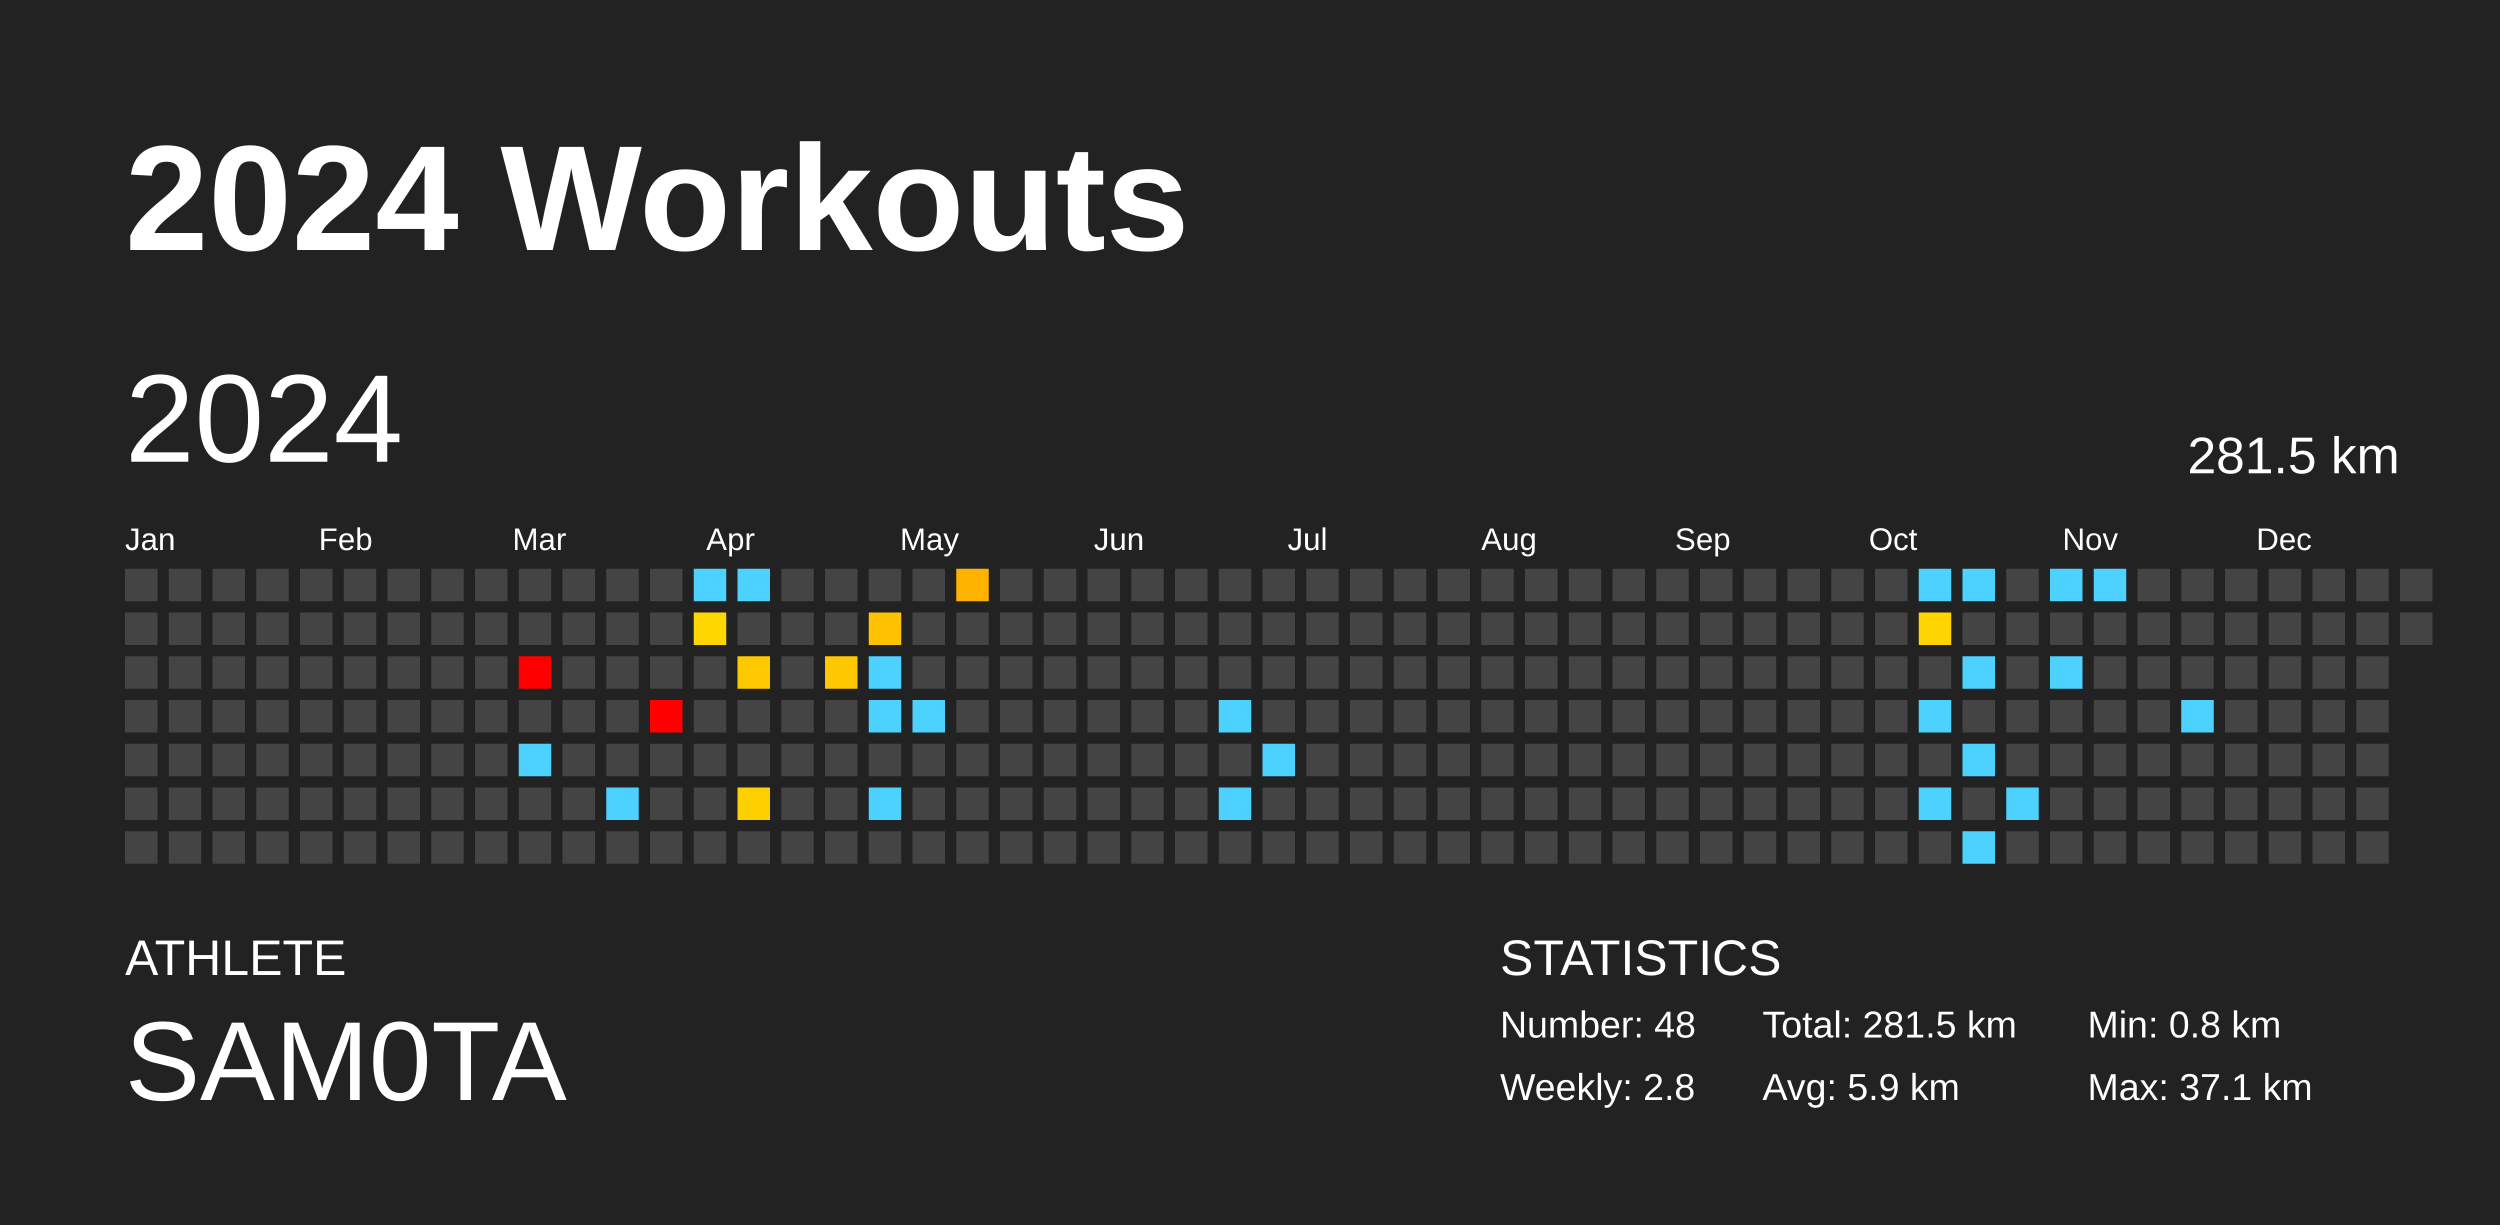
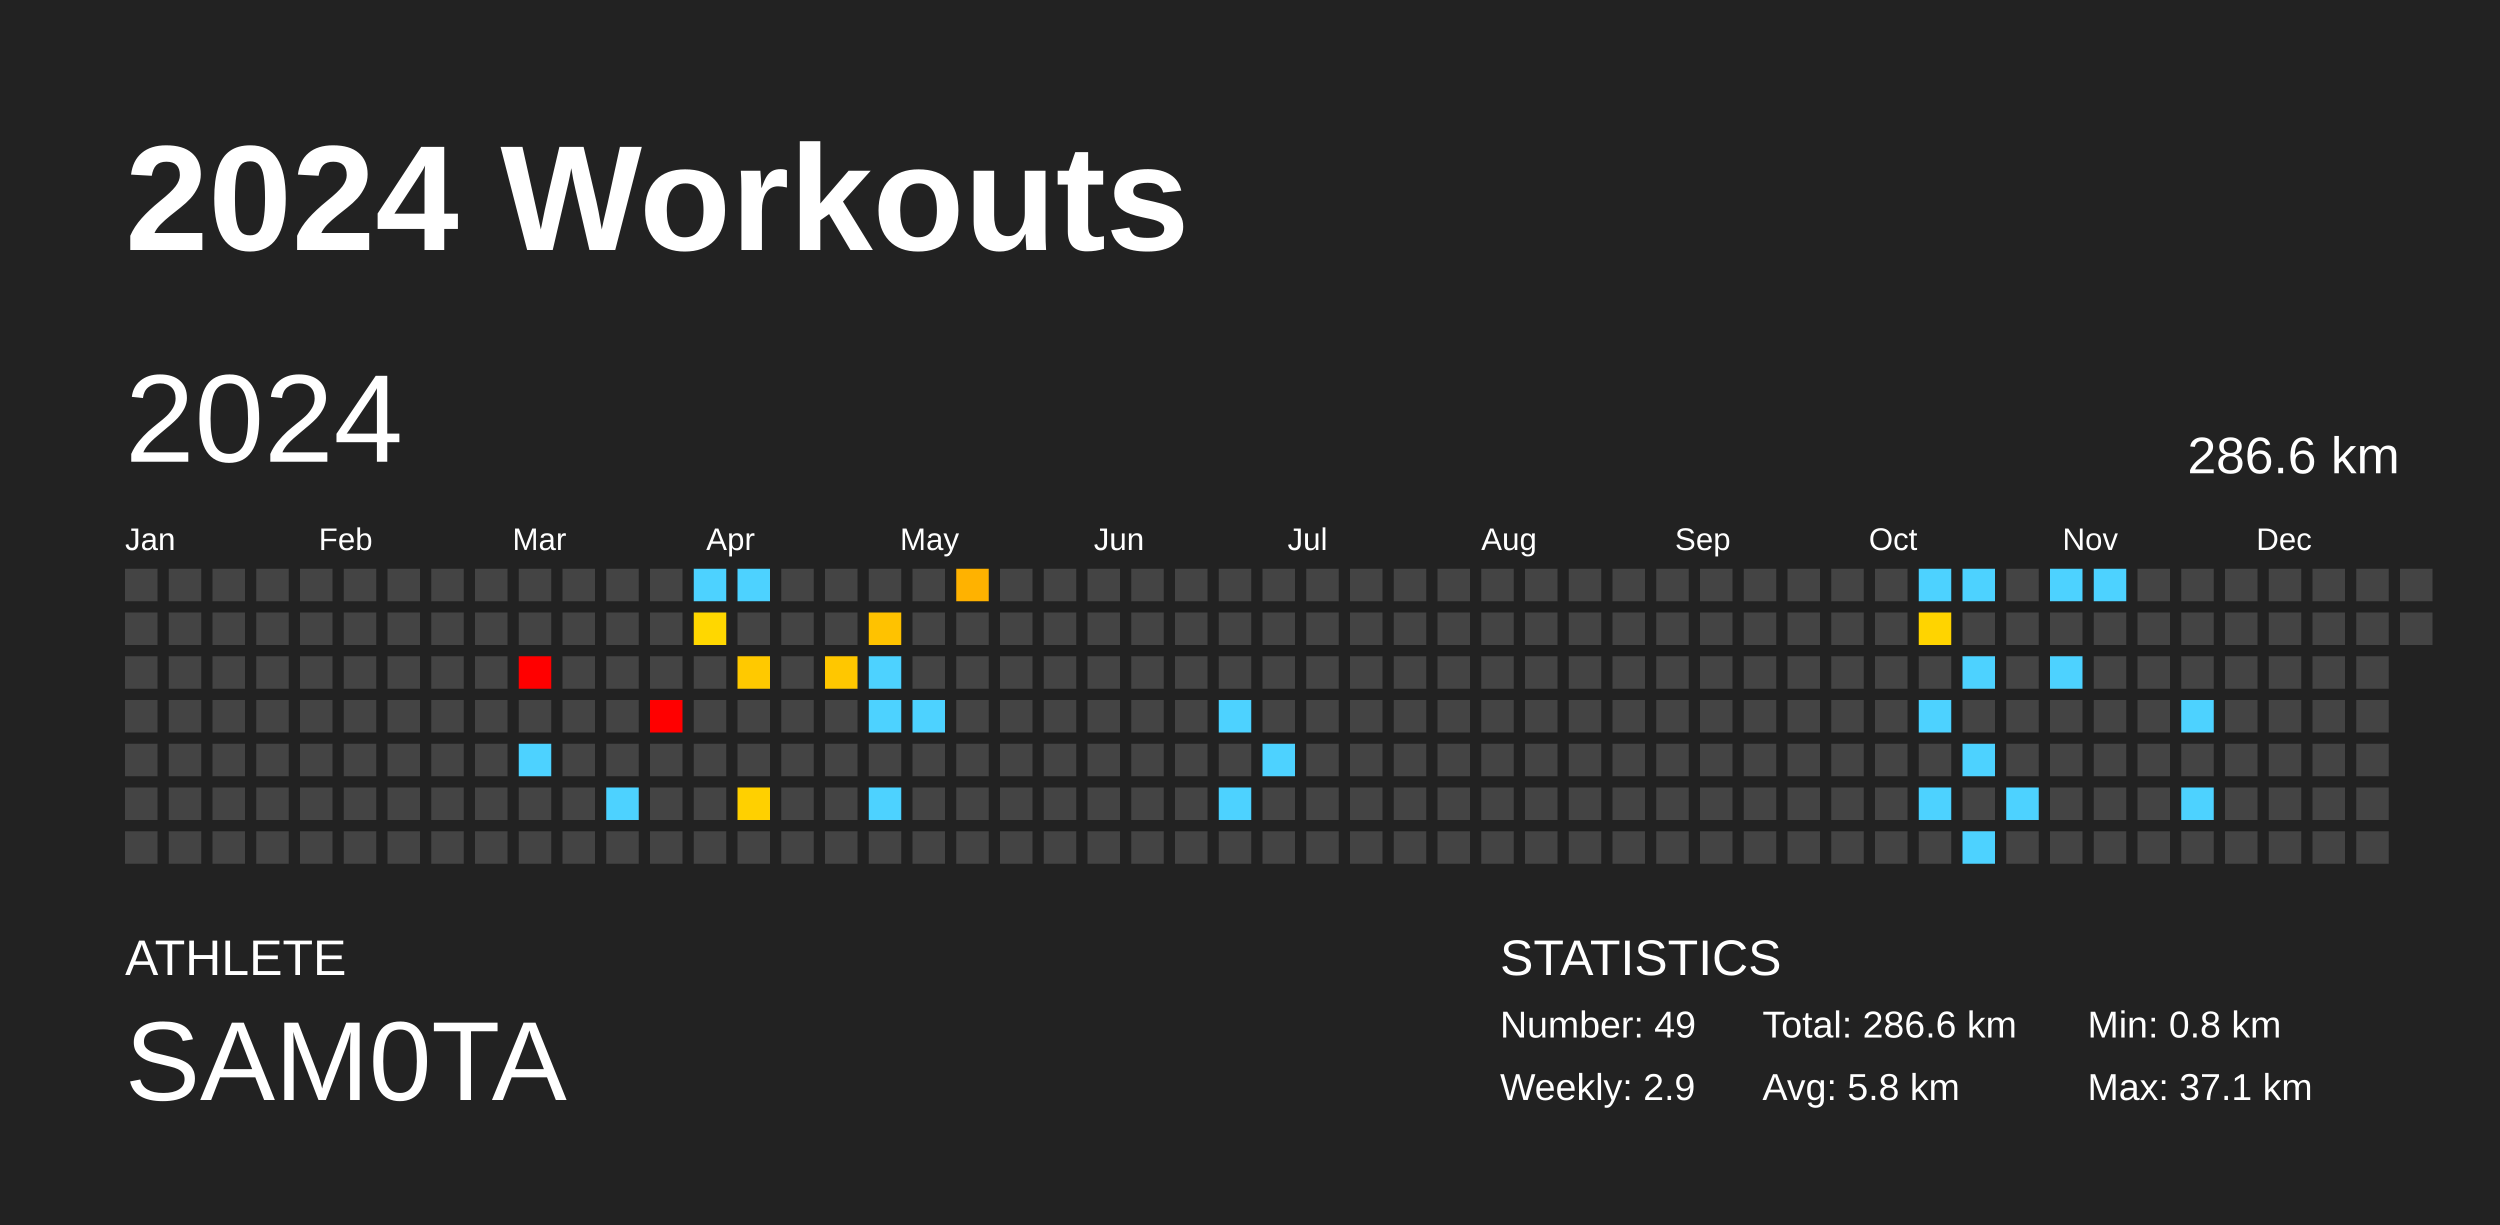
<svg xmlns="http://www.w3.org/2000/svg" baseProfile="full" height="98mm" version="1.1" viewBox="0,0,200,98" width="200mm">
  <defs />
  <rect fill="#222222" height="98" width="200" x="0" y="0" />
  <text fill="#FFFFFF" style="font-size:12px; font-family:Arial; font-weight:bold;" x="10" y="20">2024 Workouts</text>
  <text fill="#FFFFFF" style="font-size:4px; font-family:Arial" x="10" y="78">ATHLETE</text>
  <text fill="#FFFFFF" style="font-size:9px; font-family:Arial" x="10" y="88">SAM0TA</text>
  <text fill="#FFFFFF" style="font-size:4px; font-family:Arial" x="120" y="78">STATISTICS</text>
-   <text fill="#FFFFFF" style="font-size:3px; font-family:Arial" x="120" y="83">Number: 48</text>
-   <text fill="#FFFFFF" style="font-size:3px; font-family:Arial" x="120" y="88">Weekly: 2.8</text>
-   <text fill="#FFFFFF" style="font-size:3px; font-family:Arial" x="141" y="83">Total: 281.5 km</text>
-   <text fill="#FFFFFF" style="font-size:3px; font-family:Arial" x="141" y="88">Avg: 5.9 km</text>
+   <text fill="#FFFFFF" style="font-size:3px; font-family:Arial" x="120" y="83">Number: 49</text>
+   <text fill="#FFFFFF" style="font-size:3px; font-family:Arial" x="120" y="88">Weekly: 2.9</text>
+   <text fill="#FFFFFF" style="font-size:3px; font-family:Arial" x="141" y="83">Total: 286.6 km</text>
+   <text fill="#FFFFFF" style="font-size:3px; font-family:Arial" x="141" y="88">Avg: 5.8 km</text>
  <text fill="#FFFFFF" style="font-size:3px; font-family:Arial" x="167" y="83">Min: 0.8 km</text>
  <text fill="#FFFFFF" style="font-size:3px; font-family:Arial" x="167" y="88">Max: 37.1 km</text>
  <text dominant-baseline="hanging" fill="#FFFFFF" style="font-size:10.0px; font-family:Arial;" x="10" y="30">2024</text>
-   <text dominant-baseline="hanging" fill="#FFFFFF" style="font-size:4.125px; font-family:Arial;" x="175" y="35">281.5 km</text>
+   <text dominant-baseline="hanging" fill="#FFFFFF" style="font-size:4.125px; font-family:Arial;" x="175" y="35">286.6 km</text>
  <text fill="#FFFFFF" style="font-size:2.5px; font-family:Arial" x="10.0" y="44">Jan</text>
  <text fill="#FFFFFF" style="font-size:2.5px; font-family:Arial" x="25.5" y="44">Feb</text>
  <text fill="#FFFFFF" style="font-size:2.5px; font-family:Arial" x="41.0" y="44">Mar</text>
  <text fill="#FFFFFF" style="font-size:2.5px; font-family:Arial" x="56.5" y="44">Apr</text>
  <text fill="#FFFFFF" style="font-size:2.5px; font-family:Arial" x="72.0" y="44">May</text>
  <text fill="#FFFFFF" style="font-size:2.5px; font-family:Arial" x="87.5" y="44">Jun</text>
  <text fill="#FFFFFF" style="font-size:2.5px; font-family:Arial" x="103.0" y="44">Jul</text>
  <text fill="#FFFFFF" style="font-size:2.5px; font-family:Arial" x="118.5" y="44">Aug</text>
  <text fill="#FFFFFF" style="font-size:2.5px; font-family:Arial" x="134.0" y="44">Sep</text>
  <text fill="#FFFFFF" style="font-size:2.5px; font-family:Arial" x="149.5" y="44">Oct</text>
  <text fill="#FFFFFF" style="font-size:2.5px; font-family:Arial" x="165.0" y="44">Nov</text>
  <text fill="#FFFFFF" style="font-size:2.5px; font-family:Arial" x="180.5" y="44">Dec</text>
  <rect fill="#444444" height="2.6" width="2.6" x="10.0" y="45.5" />
  <rect fill="#444444" height="2.6" width="2.6" x="10.0" y="49.0" />
  <rect fill="#444444" height="2.6" width="2.6" x="10.0" y="52.5" />
  <rect fill="#444444" height="2.6" width="2.6" x="10.0" y="56.0" />
  <rect fill="#444444" height="2.6" width="2.6" x="10.0" y="59.5" />
  <rect fill="#444444" height="2.6" width="2.6" x="10.0" y="63.0" />
  <rect fill="#444444" height="2.6" width="2.6" x="10.0" y="66.5" />
  <rect fill="#444444" height="2.6" width="2.6" x="13.5" y="45.5" />
  <rect fill="#444444" height="2.6" width="2.6" x="13.5" y="49.0" />
  <rect fill="#444444" height="2.6" width="2.6" x="13.5" y="52.5" />
  <rect fill="#444444" height="2.6" width="2.6" x="13.5" y="56.0" />
  <rect fill="#444444" height="2.6" width="2.6" x="13.5" y="59.5" />
  <rect fill="#444444" height="2.6" width="2.6" x="13.5" y="63.0" />
  <rect fill="#444444" height="2.6" width="2.6" x="13.5" y="66.5" />
  <rect fill="#444444" height="2.6" width="2.6" x="17.0" y="45.5" />
  <rect fill="#444444" height="2.6" width="2.6" x="17.0" y="49.0" />
  <rect fill="#444444" height="2.6" width="2.6" x="17.0" y="52.5" />
  <rect fill="#444444" height="2.6" width="2.6" x="17.0" y="56.0" />
  <rect fill="#444444" height="2.6" width="2.6" x="17.0" y="59.5" />
  <rect fill="#444444" height="2.6" width="2.6" x="17.0" y="63.0" />
  <rect fill="#444444" height="2.6" width="2.6" x="17.0" y="66.5" />
  <rect fill="#444444" height="2.6" width="2.6" x="20.5" y="45.5" />
  <rect fill="#444444" height="2.6" width="2.6" x="20.5" y="49.0" />
  <rect fill="#444444" height="2.6" width="2.6" x="20.5" y="52.5" />
  <rect fill="#444444" height="2.6" width="2.6" x="20.5" y="56.0" />
  <rect fill="#444444" height="2.6" width="2.6" x="20.5" y="59.5" />
  <rect fill="#444444" height="2.6" width="2.6" x="20.5" y="63.0" />
  <rect fill="#444444" height="2.6" width="2.6" x="20.5" y="66.5" />
  <rect fill="#444444" height="2.6" width="2.6" x="24.0" y="45.5" />
  <rect fill="#444444" height="2.6" width="2.6" x="24.0" y="49.0" />
  <rect fill="#444444" height="2.6" width="2.6" x="24.0" y="52.5" />
  <rect fill="#444444" height="2.6" width="2.6" x="24.0" y="56.0" />
  <rect fill="#444444" height="2.6" width="2.6" x="24.0" y="59.5" />
  <rect fill="#444444" height="2.6" width="2.6" x="24.0" y="63.0" />
  <rect fill="#444444" height="2.6" width="2.6" x="24.0" y="66.5" />
  <rect fill="#444444" height="2.6" width="2.6" x="27.5" y="45.5" />
  <rect fill="#444444" height="2.6" width="2.6" x="27.5" y="49.0" />
  <rect fill="#444444" height="2.6" width="2.6" x="27.5" y="52.5" />
  <rect fill="#444444" height="2.6" width="2.6" x="27.5" y="56.0" />
  <rect fill="#444444" height="2.6" width="2.6" x="27.5" y="59.5" />
  <rect fill="#444444" height="2.6" width="2.6" x="27.5" y="63.0" />
  <rect fill="#444444" height="2.6" width="2.6" x="27.5" y="66.5" />
  <rect fill="#444444" height="2.6" width="2.6" x="31.0" y="45.5" />
  <rect fill="#444444" height="2.6" width="2.6" x="31.0" y="49.0" />
  <rect fill="#444444" height="2.6" width="2.6" x="31.0" y="52.5" />
  <rect fill="#444444" height="2.6" width="2.6" x="31.0" y="56.0" />
  <rect fill="#444444" height="2.6" width="2.6" x="31.0" y="59.5" />
  <rect fill="#444444" height="2.6" width="2.6" x="31.0" y="63.0" />
  <rect fill="#444444" height="2.6" width="2.6" x="31.0" y="66.5" />
  <rect fill="#444444" height="2.6" width="2.6" x="34.5" y="45.5" />
  <rect fill="#444444" height="2.6" width="2.6" x="34.5" y="49.0" />
  <rect fill="#444444" height="2.6" width="2.6" x="34.5" y="52.5" />
  <rect fill="#444444" height="2.6" width="2.6" x="34.5" y="56.0" />
  <rect fill="#444444" height="2.6" width="2.6" x="34.5" y="59.5" />
  <rect fill="#444444" height="2.6" width="2.6" x="34.5" y="63.0" />
  <rect fill="#444444" height="2.6" width="2.6" x="34.5" y="66.5" />
  <rect fill="#444444" height="2.6" width="2.6" x="38.0" y="45.5" />
  <rect fill="#444444" height="2.6" width="2.6" x="38.0" y="49.0" />
  <rect fill="#444444" height="2.6" width="2.6" x="38.0" y="52.5" />
  <rect fill="#444444" height="2.6" width="2.6" x="38.0" y="56.0" />
  <rect fill="#444444" height="2.6" width="2.6" x="38.0" y="59.5" />
  <rect fill="#444444" height="2.6" width="2.6" x="38.0" y="63.0" />
  <rect fill="#444444" height="2.6" width="2.6" x="38.0" y="66.5" />
  <rect fill="#444444" height="2.6" width="2.6" x="41.5" y="45.5" />
  <rect fill="#444444" height="2.6" width="2.6" x="41.5" y="49.0" />
  <rect fill="red" height="2.6" width="2.6" x="41.5" y="52.5" />
  <rect fill="#444444" height="2.6" width="2.6" x="41.5" y="56.0" />
  <rect fill="#4dd2ff" height="2.6" width="2.6" x="41.5" y="59.5" />
  <rect fill="#444444" height="2.6" width="2.6" x="41.5" y="63.0" />
  <rect fill="#444444" height="2.6" width="2.6" x="41.5" y="66.5" />
  <rect fill="#444444" height="2.6" width="2.6" x="45.0" y="45.5" />
  <rect fill="#444444" height="2.6" width="2.6" x="45.0" y="49.0" />
  <rect fill="#444444" height="2.6" width="2.6" x="45.0" y="52.5" />
  <rect fill="#444444" height="2.6" width="2.6" x="45.0" y="56.0" />
  <rect fill="#444444" height="2.6" width="2.6" x="45.0" y="59.5" />
  <rect fill="#444444" height="2.6" width="2.6" x="45.0" y="63.0" />
  <rect fill="#444444" height="2.6" width="2.6" x="45.0" y="66.5" />
  <rect fill="#444444" height="2.6" width="2.6" x="48.5" y="45.5" />
  <rect fill="#444444" height="2.6" width="2.6" x="48.5" y="49.0" />
  <rect fill="#444444" height="2.6" width="2.6" x="48.5" y="52.5" />
  <rect fill="#444444" height="2.6" width="2.6" x="48.5" y="56.0" />
  <rect fill="#444444" height="2.6" width="2.6" x="48.5" y="59.5" />
  <rect fill="#4dd2ff" height="2.6" width="2.6" x="48.5" y="63.0" />
  <rect fill="#444444" height="2.6" width="2.6" x="48.5" y="66.5" />
  <rect fill="#444444" height="2.6" width="2.6" x="52.0" y="45.5" />
  <rect fill="#444444" height="2.6" width="2.6" x="52.0" y="49.0" />
  <rect fill="#444444" height="2.6" width="2.6" x="52.0" y="52.5" />
  <rect fill="red" height="2.6" width="2.6" x="52.0" y="56.0" />
  <rect fill="#444444" height="2.6" width="2.6" x="52.0" y="59.5" />
  <rect fill="#444444" height="2.6" width="2.6" x="52.0" y="63.0" />
  <rect fill="#444444" height="2.6" width="2.6" x="52.0" y="66.5" />
  <rect fill="#4dd2ff" height="2.6" width="2.6" x="55.5" y="45.5" />
  <rect fill="#ffd700" height="2.6" width="2.6" x="55.5" y="49.0" />
  <rect fill="#444444" height="2.6" width="2.6" x="55.5" y="52.5" />
  <rect fill="#444444" height="2.6" width="2.6" x="55.5" y="56.0" />
  <rect fill="#444444" height="2.6" width="2.6" x="55.5" y="59.5" />
  <rect fill="#444444" height="2.6" width="2.6" x="55.5" y="63.0" />
  <rect fill="#444444" height="2.6" width="2.6" x="55.5" y="66.5" />
  <rect fill="#4dd2ff" height="2.6" width="2.6" x="59.0" y="45.5" />
  <rect fill="#444444" height="2.6" width="2.6" x="59.0" y="49.0" />
  <rect fill="#ffc900" height="2.6" width="2.6" x="59.0" y="52.5" />
  <rect fill="#444444" height="2.6" width="2.6" x="59.0" y="56.0" />
  <rect fill="#444444" height="2.6" width="2.6" x="59.0" y="59.5" />
  <rect fill="#ffd000" height="2.6" width="2.6" x="59.0" y="63.0" />
  <rect fill="#444444" height="2.6" width="2.6" x="59.0" y="66.5" />
  <rect fill="#444444" height="2.6" width="2.6" x="62.5" y="45.5" />
  <rect fill="#444444" height="2.6" width="2.6" x="62.5" y="49.0" />
  <rect fill="#444444" height="2.6" width="2.6" x="62.5" y="52.5" />
  <rect fill="#444444" height="2.6" width="2.6" x="62.5" y="56.0" />
  <rect fill="#444444" height="2.6" width="2.6" x="62.5" y="59.5" />
  <rect fill="#444444" height="2.6" width="2.6" x="62.5" y="63.0" />
  <rect fill="#444444" height="2.6" width="2.6" x="62.5" y="66.5" />
  <rect fill="#444444" height="2.6" width="2.6" x="66.0" y="45.5" />
  <rect fill="#444444" height="2.6" width="2.6" x="66.0" y="49.0" />
  <rect fill="#ffc700" height="2.6" width="2.6" x="66.0" y="52.5" />
  <rect fill="#444444" height="2.6" width="2.6" x="66.0" y="56.0" />
  <rect fill="#444444" height="2.6" width="2.6" x="66.0" y="59.5" />
  <rect fill="#444444" height="2.6" width="2.6" x="66.0" y="63.0" />
  <rect fill="#444444" height="2.6" width="2.6" x="66.0" y="66.5" />
  <rect fill="#444444" height="2.6" width="2.6" x="69.5" y="45.5" />
  <rect fill="#ffc200" height="2.6" width="2.6" x="69.5" y="49.0" />
  <rect fill="#4dd2ff" height="2.6" width="2.6" x="69.5" y="52.5" />
  <rect fill="#4dd2ff" height="2.6" width="2.6" x="69.5" y="56.0" />
  <rect fill="#444444" height="2.6" width="2.6" x="69.5" y="59.5" />
  <rect fill="#4dd2ff" height="2.6" width="2.6" x="69.5" y="63.0" />
  <rect fill="#444444" height="2.6" width="2.6" x="69.5" y="66.5" />
  <rect fill="#444444" height="2.6" width="2.6" x="73.0" y="45.5" />
  <rect fill="#444444" height="2.6" width="2.6" x="73.0" y="49.0" />
  <rect fill="#444444" height="2.6" width="2.6" x="73.0" y="52.5" />
  <rect fill="#4dd2ff" height="2.6" width="2.6" x="73.0" y="56.0" />
  <rect fill="#444444" height="2.6" width="2.6" x="73.0" y="59.5" />
  <rect fill="#444444" height="2.6" width="2.6" x="73.0" y="63.0" />
  <rect fill="#444444" height="2.6" width="2.6" x="73.0" y="66.5" />
  <rect fill="#ffb200" height="2.6" width="2.6" x="76.5" y="45.5" />
  <rect fill="#444444" height="2.6" width="2.6" x="76.5" y="49.0" />
  <rect fill="#444444" height="2.6" width="2.6" x="76.5" y="52.5" />
  <rect fill="#444444" height="2.6" width="2.6" x="76.5" y="56.0" />
  <rect fill="#444444" height="2.6" width="2.6" x="76.5" y="59.5" />
  <rect fill="#444444" height="2.6" width="2.6" x="76.5" y="63.0" />
  <rect fill="#444444" height="2.6" width="2.6" x="76.5" y="66.5" />
  <rect fill="#444444" height="2.6" width="2.6" x="80.0" y="45.5" />
  <rect fill="#444444" height="2.6" width="2.6" x="80.0" y="49.0" />
  <rect fill="#444444" height="2.6" width="2.6" x="80.0" y="52.5" />
  <rect fill="#444444" height="2.6" width="2.6" x="80.0" y="56.0" />
  <rect fill="#444444" height="2.6" width="2.6" x="80.0" y="59.5" />
  <rect fill="#444444" height="2.6" width="2.6" x="80.0" y="63.0" />
  <rect fill="#444444" height="2.6" width="2.6" x="80.0" y="66.5" />
  <rect fill="#444444" height="2.6" width="2.6" x="83.5" y="45.5" />
  <rect fill="#444444" height="2.6" width="2.6" x="83.5" y="49.0" />
  <rect fill="#444444" height="2.6" width="2.6" x="83.5" y="52.5" />
  <rect fill="#444444" height="2.6" width="2.6" x="83.5" y="56.0" />
  <rect fill="#444444" height="2.6" width="2.6" x="83.5" y="59.5" />
  <rect fill="#444444" height="2.6" width="2.6" x="83.5" y="63.0" />
  <rect fill="#444444" height="2.6" width="2.6" x="83.5" y="66.5" />
  <rect fill="#444444" height="2.6" width="2.6" x="87.0" y="45.5" />
  <rect fill="#444444" height="2.6" width="2.6" x="87.0" y="49.0" />
  <rect fill="#444444" height="2.6" width="2.6" x="87.0" y="52.5" />
  <rect fill="#444444" height="2.6" width="2.6" x="87.0" y="56.0" />
  <rect fill="#444444" height="2.6" width="2.6" x="87.0" y="59.5" />
  <rect fill="#444444" height="2.6" width="2.6" x="87.0" y="63.0" />
  <rect fill="#444444" height="2.6" width="2.6" x="87.0" y="66.5" />
  <rect fill="#444444" height="2.6" width="2.6" x="90.5" y="45.5" />
  <rect fill="#444444" height="2.6" width="2.6" x="90.5" y="49.0" />
  <rect fill="#444444" height="2.6" width="2.6" x="90.5" y="52.5" />
  <rect fill="#444444" height="2.6" width="2.6" x="90.5" y="56.0" />
  <rect fill="#444444" height="2.6" width="2.6" x="90.5" y="59.5" />
  <rect fill="#444444" height="2.6" width="2.6" x="90.5" y="63.0" />
  <rect fill="#444444" height="2.6" width="2.6" x="90.5" y="66.5" />
  <rect fill="#444444" height="2.6" width="2.6" x="94.0" y="45.5" />
  <rect fill="#444444" height="2.6" width="2.6" x="94.0" y="49.0" />
  <rect fill="#444444" height="2.6" width="2.6" x="94.0" y="52.5" />
  <rect fill="#444444" height="2.6" width="2.6" x="94.0" y="56.0" />
  <rect fill="#444444" height="2.6" width="2.6" x="94.0" y="59.5" />
  <rect fill="#444444" height="2.6" width="2.6" x="94.0" y="63.0" />
  <rect fill="#444444" height="2.6" width="2.6" x="94.0" y="66.5" />
  <rect fill="#444444" height="2.6" width="2.6" x="97.5" y="45.5" />
  <rect fill="#444444" height="2.6" width="2.6" x="97.5" y="49.0" />
  <rect fill="#444444" height="2.6" width="2.6" x="97.5" y="52.5" />
  <rect fill="#4dd2ff" height="2.6" width="2.6" x="97.5" y="56.0" />
  <rect fill="#444444" height="2.6" width="2.6" x="97.5" y="59.5" />
  <rect fill="#4dd2ff" height="2.6" width="2.6" x="97.5" y="63.0" />
  <rect fill="#444444" height="2.6" width="2.6" x="97.5" y="66.5" />
  <rect fill="#444444" height="2.6" width="2.6" x="101.0" y="45.5" />
  <rect fill="#444444" height="2.6" width="2.6" x="101.0" y="49.0" />
  <rect fill="#444444" height="2.6" width="2.6" x="101.0" y="52.5" />
  <rect fill="#444444" height="2.6" width="2.6" x="101.0" y="56.0" />
  <rect fill="#4dd2ff" height="2.6" width="2.6" x="101.0" y="59.5" />
  <rect fill="#444444" height="2.6" width="2.6" x="101.0" y="63.0" />
  <rect fill="#444444" height="2.6" width="2.6" x="101.0" y="66.5" />
  <rect fill="#444444" height="2.6" width="2.6" x="104.5" y="45.5" />
  <rect fill="#444444" height="2.6" width="2.6" x="104.5" y="49.0" />
  <rect fill="#444444" height="2.6" width="2.6" x="104.5" y="52.5" />
  <rect fill="#444444" height="2.6" width="2.6" x="104.5" y="56.0" />
  <rect fill="#444444" height="2.6" width="2.6" x="104.5" y="59.5" />
  <rect fill="#444444" height="2.6" width="2.6" x="104.5" y="63.0" />
  <rect fill="#444444" height="2.6" width="2.6" x="104.5" y="66.5" />
  <rect fill="#444444" height="2.6" width="2.6" x="108.0" y="45.5" />
  <rect fill="#444444" height="2.6" width="2.6" x="108.0" y="49.0" />
  <rect fill="#444444" height="2.6" width="2.6" x="108.0" y="52.5" />
  <rect fill="#444444" height="2.6" width="2.6" x="108.0" y="56.0" />
  <rect fill="#444444" height="2.6" width="2.6" x="108.0" y="59.5" />
  <rect fill="#444444" height="2.6" width="2.6" x="108.0" y="63.0" />
  <rect fill="#444444" height="2.6" width="2.6" x="108.0" y="66.5" />
  <rect fill="#444444" height="2.6" width="2.6" x="111.5" y="45.5" />
  <rect fill="#444444" height="2.6" width="2.6" x="111.5" y="49.0" />
  <rect fill="#444444" height="2.6" width="2.6" x="111.5" y="52.5" />
  <rect fill="#444444" height="2.6" width="2.6" x="111.5" y="56.0" />
  <rect fill="#444444" height="2.6" width="2.6" x="111.5" y="59.5" />
  <rect fill="#444444" height="2.6" width="2.6" x="111.5" y="63.0" />
  <rect fill="#444444" height="2.6" width="2.6" x="111.5" y="66.5" />
  <rect fill="#444444" height="2.6" width="2.6" x="115.0" y="45.5" />
  <rect fill="#444444" height="2.6" width="2.6" x="115.0" y="49.0" />
  <rect fill="#444444" height="2.6" width="2.6" x="115.0" y="52.5" />
  <rect fill="#444444" height="2.6" width="2.6" x="115.0" y="56.0" />
  <rect fill="#444444" height="2.6" width="2.6" x="115.0" y="59.5" />
  <rect fill="#444444" height="2.6" width="2.6" x="115.0" y="63.0" />
  <rect fill="#444444" height="2.6" width="2.6" x="115.0" y="66.5" />
  <rect fill="#444444" height="2.6" width="2.6" x="118.5" y="45.5" />
  <rect fill="#444444" height="2.6" width="2.6" x="118.5" y="49.0" />
  <rect fill="#444444" height="2.6" width="2.6" x="118.5" y="52.5" />
  <rect fill="#444444" height="2.6" width="2.6" x="118.5" y="56.0" />
  <rect fill="#444444" height="2.6" width="2.6" x="118.5" y="59.5" />
  <rect fill="#444444" height="2.6" width="2.6" x="118.5" y="63.0" />
  <rect fill="#444444" height="2.6" width="2.6" x="118.5" y="66.5" />
  <rect fill="#444444" height="2.6" width="2.6" x="122.0" y="45.5" />
  <rect fill="#444444" height="2.6" width="2.6" x="122.0" y="49.0" />
  <rect fill="#444444" height="2.6" width="2.6" x="122.0" y="52.5" />
  <rect fill="#444444" height="2.6" width="2.6" x="122.0" y="56.0" />
  <rect fill="#444444" height="2.6" width="2.6" x="122.0" y="59.5" />
  <rect fill="#444444" height="2.6" width="2.6" x="122.0" y="63.0" />
  <rect fill="#444444" height="2.6" width="2.6" x="122.0" y="66.5" />
  <rect fill="#444444" height="2.6" width="2.6" x="125.5" y="45.5" />
  <rect fill="#444444" height="2.6" width="2.6" x="125.5" y="49.0" />
  <rect fill="#444444" height="2.6" width="2.6" x="125.5" y="52.5" />
  <rect fill="#444444" height="2.6" width="2.6" x="125.5" y="56.0" />
  <rect fill="#444444" height="2.6" width="2.6" x="125.5" y="59.5" />
  <rect fill="#444444" height="2.6" width="2.6" x="125.5" y="63.0" />
  <rect fill="#444444" height="2.6" width="2.6" x="125.5" y="66.5" />
  <rect fill="#444444" height="2.6" width="2.6" x="129.0" y="45.5" />
  <rect fill="#444444" height="2.6" width="2.6" x="129.0" y="49.0" />
  <rect fill="#444444" height="2.6" width="2.6" x="129.0" y="52.5" />
  <rect fill="#444444" height="2.6" width="2.6" x="129.0" y="56.0" />
  <rect fill="#444444" height="2.6" width="2.6" x="129.0" y="59.5" />
  <rect fill="#444444" height="2.6" width="2.6" x="129.0" y="63.0" />
  <rect fill="#444444" height="2.6" width="2.6" x="129.0" y="66.5" />
  <rect fill="#444444" height="2.6" width="2.6" x="132.5" y="45.5" />
  <rect fill="#444444" height="2.6" width="2.6" x="132.5" y="49.0" />
  <rect fill="#444444" height="2.6" width="2.6" x="132.5" y="52.5" />
  <rect fill="#444444" height="2.6" width="2.6" x="132.5" y="56.0" />
  <rect fill="#444444" height="2.6" width="2.6" x="132.5" y="59.5" />
  <rect fill="#444444" height="2.6" width="2.6" x="132.5" y="63.0" />
  <rect fill="#444444" height="2.6" width="2.6" x="132.5" y="66.5" />
  <rect fill="#444444" height="2.6" width="2.6" x="136.0" y="45.5" />
  <rect fill="#444444" height="2.6" width="2.6" x="136.0" y="49.0" />
  <rect fill="#444444" height="2.6" width="2.6" x="136.0" y="52.5" />
  <rect fill="#444444" height="2.6" width="2.6" x="136.0" y="56.0" />
  <rect fill="#444444" height="2.6" width="2.6" x="136.0" y="59.5" />
  <rect fill="#444444" height="2.6" width="2.6" x="136.0" y="63.0" />
  <rect fill="#444444" height="2.6" width="2.6" x="136.0" y="66.5" />
  <rect fill="#444444" height="2.6" width="2.6" x="139.5" y="45.5" />
  <rect fill="#444444" height="2.6" width="2.6" x="139.5" y="49.0" />
  <rect fill="#444444" height="2.6" width="2.6" x="139.5" y="52.5" />
  <rect fill="#444444" height="2.6" width="2.6" x="139.5" y="56.0" />
  <rect fill="#444444" height="2.6" width="2.6" x="139.5" y="59.5" />
  <rect fill="#444444" height="2.6" width="2.6" x="139.5" y="63.0" />
  <rect fill="#444444" height="2.6" width="2.6" x="139.5" y="66.5" />
  <rect fill="#444444" height="2.6" width="2.6" x="143.0" y="45.5" />
  <rect fill="#444444" height="2.6" width="2.6" x="143.0" y="49.0" />
  <rect fill="#444444" height="2.6" width="2.6" x="143.0" y="52.5" />
  <rect fill="#444444" height="2.6" width="2.6" x="143.0" y="56.0" />
  <rect fill="#444444" height="2.6" width="2.6" x="143.0" y="59.5" />
  <rect fill="#444444" height="2.6" width="2.6" x="143.0" y="63.0" />
  <rect fill="#444444" height="2.6" width="2.6" x="143.0" y="66.5" />
  <rect fill="#444444" height="2.6" width="2.6" x="146.5" y="45.5" />
  <rect fill="#444444" height="2.6" width="2.6" x="146.5" y="49.0" />
  <rect fill="#444444" height="2.6" width="2.6" x="146.5" y="52.5" />
  <rect fill="#444444" height="2.6" width="2.6" x="146.5" y="56.0" />
  <rect fill="#444444" height="2.6" width="2.6" x="146.5" y="59.5" />
  <rect fill="#444444" height="2.6" width="2.6" x="146.5" y="63.0" />
  <rect fill="#444444" height="2.6" width="2.6" x="146.5" y="66.5" />
  <rect fill="#444444" height="2.6" width="2.6" x="150.0" y="45.5" />
  <rect fill="#444444" height="2.6" width="2.6" x="150.0" y="49.0" />
  <rect fill="#444444" height="2.6" width="2.6" x="150.0" y="52.5" />
  <rect fill="#444444" height="2.6" width="2.6" x="150.0" y="56.0" />
  <rect fill="#444444" height="2.6" width="2.6" x="150.0" y="59.5" />
  <rect fill="#444444" height="2.6" width="2.6" x="150.0" y="63.0" />
  <rect fill="#444444" height="2.6" width="2.6" x="150.0" y="66.5" />
  <rect fill="#4dd2ff" height="2.6" width="2.6" x="153.5" y="45.5" />
  <rect fill="#ffd400" height="2.6" width="2.6" x="153.5" y="49.0" />
  <rect fill="#444444" height="2.6" width="2.6" x="153.5" y="52.5" />
  <rect fill="#4dd2ff" height="2.6" width="2.6" x="153.5" y="56.0" />
  <rect fill="#444444" height="2.6" width="2.6" x="153.5" y="59.5" />
  <rect fill="#4dd2ff" height="2.6" width="2.6" x="153.5" y="63.0" />
  <rect fill="#444444" height="2.6" width="2.6" x="153.5" y="66.5" />
  <rect fill="#4dd2ff" height="2.6" width="2.6" x="157.0" y="45.5" />
  <rect fill="#444444" height="2.6" width="2.6" x="157.0" y="49.0" />
  <rect fill="#4dd2ff" height="2.6" width="2.6" x="157.0" y="52.5" />
  <rect fill="#444444" height="2.6" width="2.6" x="157.0" y="56.0" />
  <rect fill="#4dd2ff" height="2.6" width="2.6" x="157.0" y="59.5" />
  <rect fill="#444444" height="2.6" width="2.6" x="157.0" y="63.0" />
  <rect fill="#4dd2ff" height="2.6" width="2.6" x="157.0" y="66.5" />
  <rect fill="#444444" height="2.6" width="2.6" x="160.5" y="45.5" />
  <rect fill="#444444" height="2.6" width="2.6" x="160.5" y="49.0" />
  <rect fill="#444444" height="2.6" width="2.6" x="160.5" y="52.5" />
  <rect fill="#444444" height="2.6" width="2.6" x="160.5" y="56.0" />
  <rect fill="#444444" height="2.6" width="2.6" x="160.5" y="59.5" />
  <rect fill="#4dd2ff" height="2.6" width="2.6" x="160.5" y="63.0" />
  <rect fill="#444444" height="2.6" width="2.6" x="160.5" y="66.5" />
  <rect fill="#4dd2ff" height="2.6" width="2.6" x="164.0" y="45.5" />
  <rect fill="#444444" height="2.6" width="2.6" x="164.0" y="49.0" />
  <rect fill="#4dd2ff" height="2.6" width="2.6" x="164.0" y="52.5" />
  <rect fill="#444444" height="2.6" width="2.6" x="164.0" y="56.0" />
  <rect fill="#444444" height="2.6" width="2.6" x="164.0" y="59.5" />
  <rect fill="#444444" height="2.6" width="2.6" x="164.0" y="63.0" />
  <rect fill="#444444" height="2.6" width="2.6" x="164.0" y="66.5" />
  <rect fill="#4dd2ff" height="2.6" width="2.6" x="167.5" y="45.5" />
  <rect fill="#444444" height="2.6" width="2.6" x="167.5" y="49.0" />
  <rect fill="#444444" height="2.6" width="2.6" x="167.5" y="52.5" />
  <rect fill="#444444" height="2.6" width="2.6" x="167.5" y="56.0" />
  <rect fill="#444444" height="2.6" width="2.6" x="167.5" y="59.5" />
  <rect fill="#444444" height="2.6" width="2.6" x="167.5" y="63.0" />
  <rect fill="#444444" height="2.6" width="2.6" x="167.5" y="66.5" />
  <rect fill="#444444" height="2.6" width="2.6" x="171.0" y="45.5" />
  <rect fill="#444444" height="2.6" width="2.6" x="171.0" y="49.0" />
  <rect fill="#444444" height="2.6" width="2.6" x="171.0" y="52.5" />
  <rect fill="#444444" height="2.6" width="2.6" x="171.0" y="56.0" />
  <rect fill="#444444" height="2.6" width="2.6" x="171.0" y="59.5" />
  <rect fill="#444444" height="2.6" width="2.6" x="171.0" y="63.0" />
  <rect fill="#444444" height="2.6" width="2.6" x="171.0" y="66.5" />
  <rect fill="#444444" height="2.6" width="2.6" x="174.5" y="45.5" />
  <rect fill="#444444" height="2.6" width="2.6" x="174.5" y="49.0" />
  <rect fill="#444444" height="2.6" width="2.6" x="174.5" y="52.5" />
  <rect fill="#4dd2ff" height="2.6" width="2.6" x="174.5" y="56.0" />
  <rect fill="#444444" height="2.6" width="2.6" x="174.5" y="59.5" />
-   <rect fill="#444444" height="2.6" width="2.6" x="174.5" y="63.0" />
+   <rect fill="#4dd2ff" height="2.6" width="2.6" x="174.5" y="63.0" />
  <rect fill="#444444" height="2.6" width="2.6" x="174.5" y="66.5" />
  <rect fill="#444444" height="2.6" width="2.6" x="178.0" y="45.5" />
  <rect fill="#444444" height="2.6" width="2.6" x="178.0" y="49.0" />
  <rect fill="#444444" height="2.6" width="2.6" x="178.0" y="52.5" />
  <rect fill="#444444" height="2.6" width="2.6" x="178.0" y="56.0" />
  <rect fill="#444444" height="2.6" width="2.6" x="178.0" y="59.5" />
  <rect fill="#444444" height="2.6" width="2.6" x="178.0" y="63.0" />
  <rect fill="#444444" height="2.6" width="2.6" x="178.0" y="66.5" />
  <rect fill="#444444" height="2.6" width="2.6" x="181.5" y="45.5" />
  <rect fill="#444444" height="2.6" width="2.6" x="181.5" y="49.0" />
  <rect fill="#444444" height="2.6" width="2.6" x="181.5" y="52.5" />
  <rect fill="#444444" height="2.6" width="2.6" x="181.5" y="56.0" />
  <rect fill="#444444" height="2.6" width="2.6" x="181.5" y="59.5" />
  <rect fill="#444444" height="2.6" width="2.6" x="181.5" y="63.0" />
  <rect fill="#444444" height="2.6" width="2.6" x="181.5" y="66.5" />
  <rect fill="#444444" height="2.6" width="2.6" x="185.0" y="45.5" />
  <rect fill="#444444" height="2.6" width="2.6" x="185.0" y="49.0" />
  <rect fill="#444444" height="2.6" width="2.6" x="185.0" y="52.5" />
  <rect fill="#444444" height="2.6" width="2.6" x="185.0" y="56.0" />
  <rect fill="#444444" height="2.6" width="2.6" x="185.0" y="59.5" />
  <rect fill="#444444" height="2.6" width="2.6" x="185.0" y="63.0" />
  <rect fill="#444444" height="2.6" width="2.6" x="185.0" y="66.5" />
  <rect fill="#444444" height="2.6" width="2.6" x="188.5" y="45.5" />
  <rect fill="#444444" height="2.6" width="2.6" x="188.5" y="49.0" />
  <rect fill="#444444" height="2.6" width="2.6" x="188.5" y="52.5" />
  <rect fill="#444444" height="2.6" width="2.6" x="188.5" y="56.0" />
  <rect fill="#444444" height="2.6" width="2.6" x="188.5" y="59.5" />
  <rect fill="#444444" height="2.6" width="2.6" x="188.5" y="63.0" />
  <rect fill="#444444" height="2.6" width="2.6" x="188.5" y="66.5" />
  <rect fill="#444444" height="2.6" width="2.6" x="192.0" y="45.5" />
  <rect fill="#444444" height="2.6" width="2.6" x="192.0" y="49.0" />
</svg>
